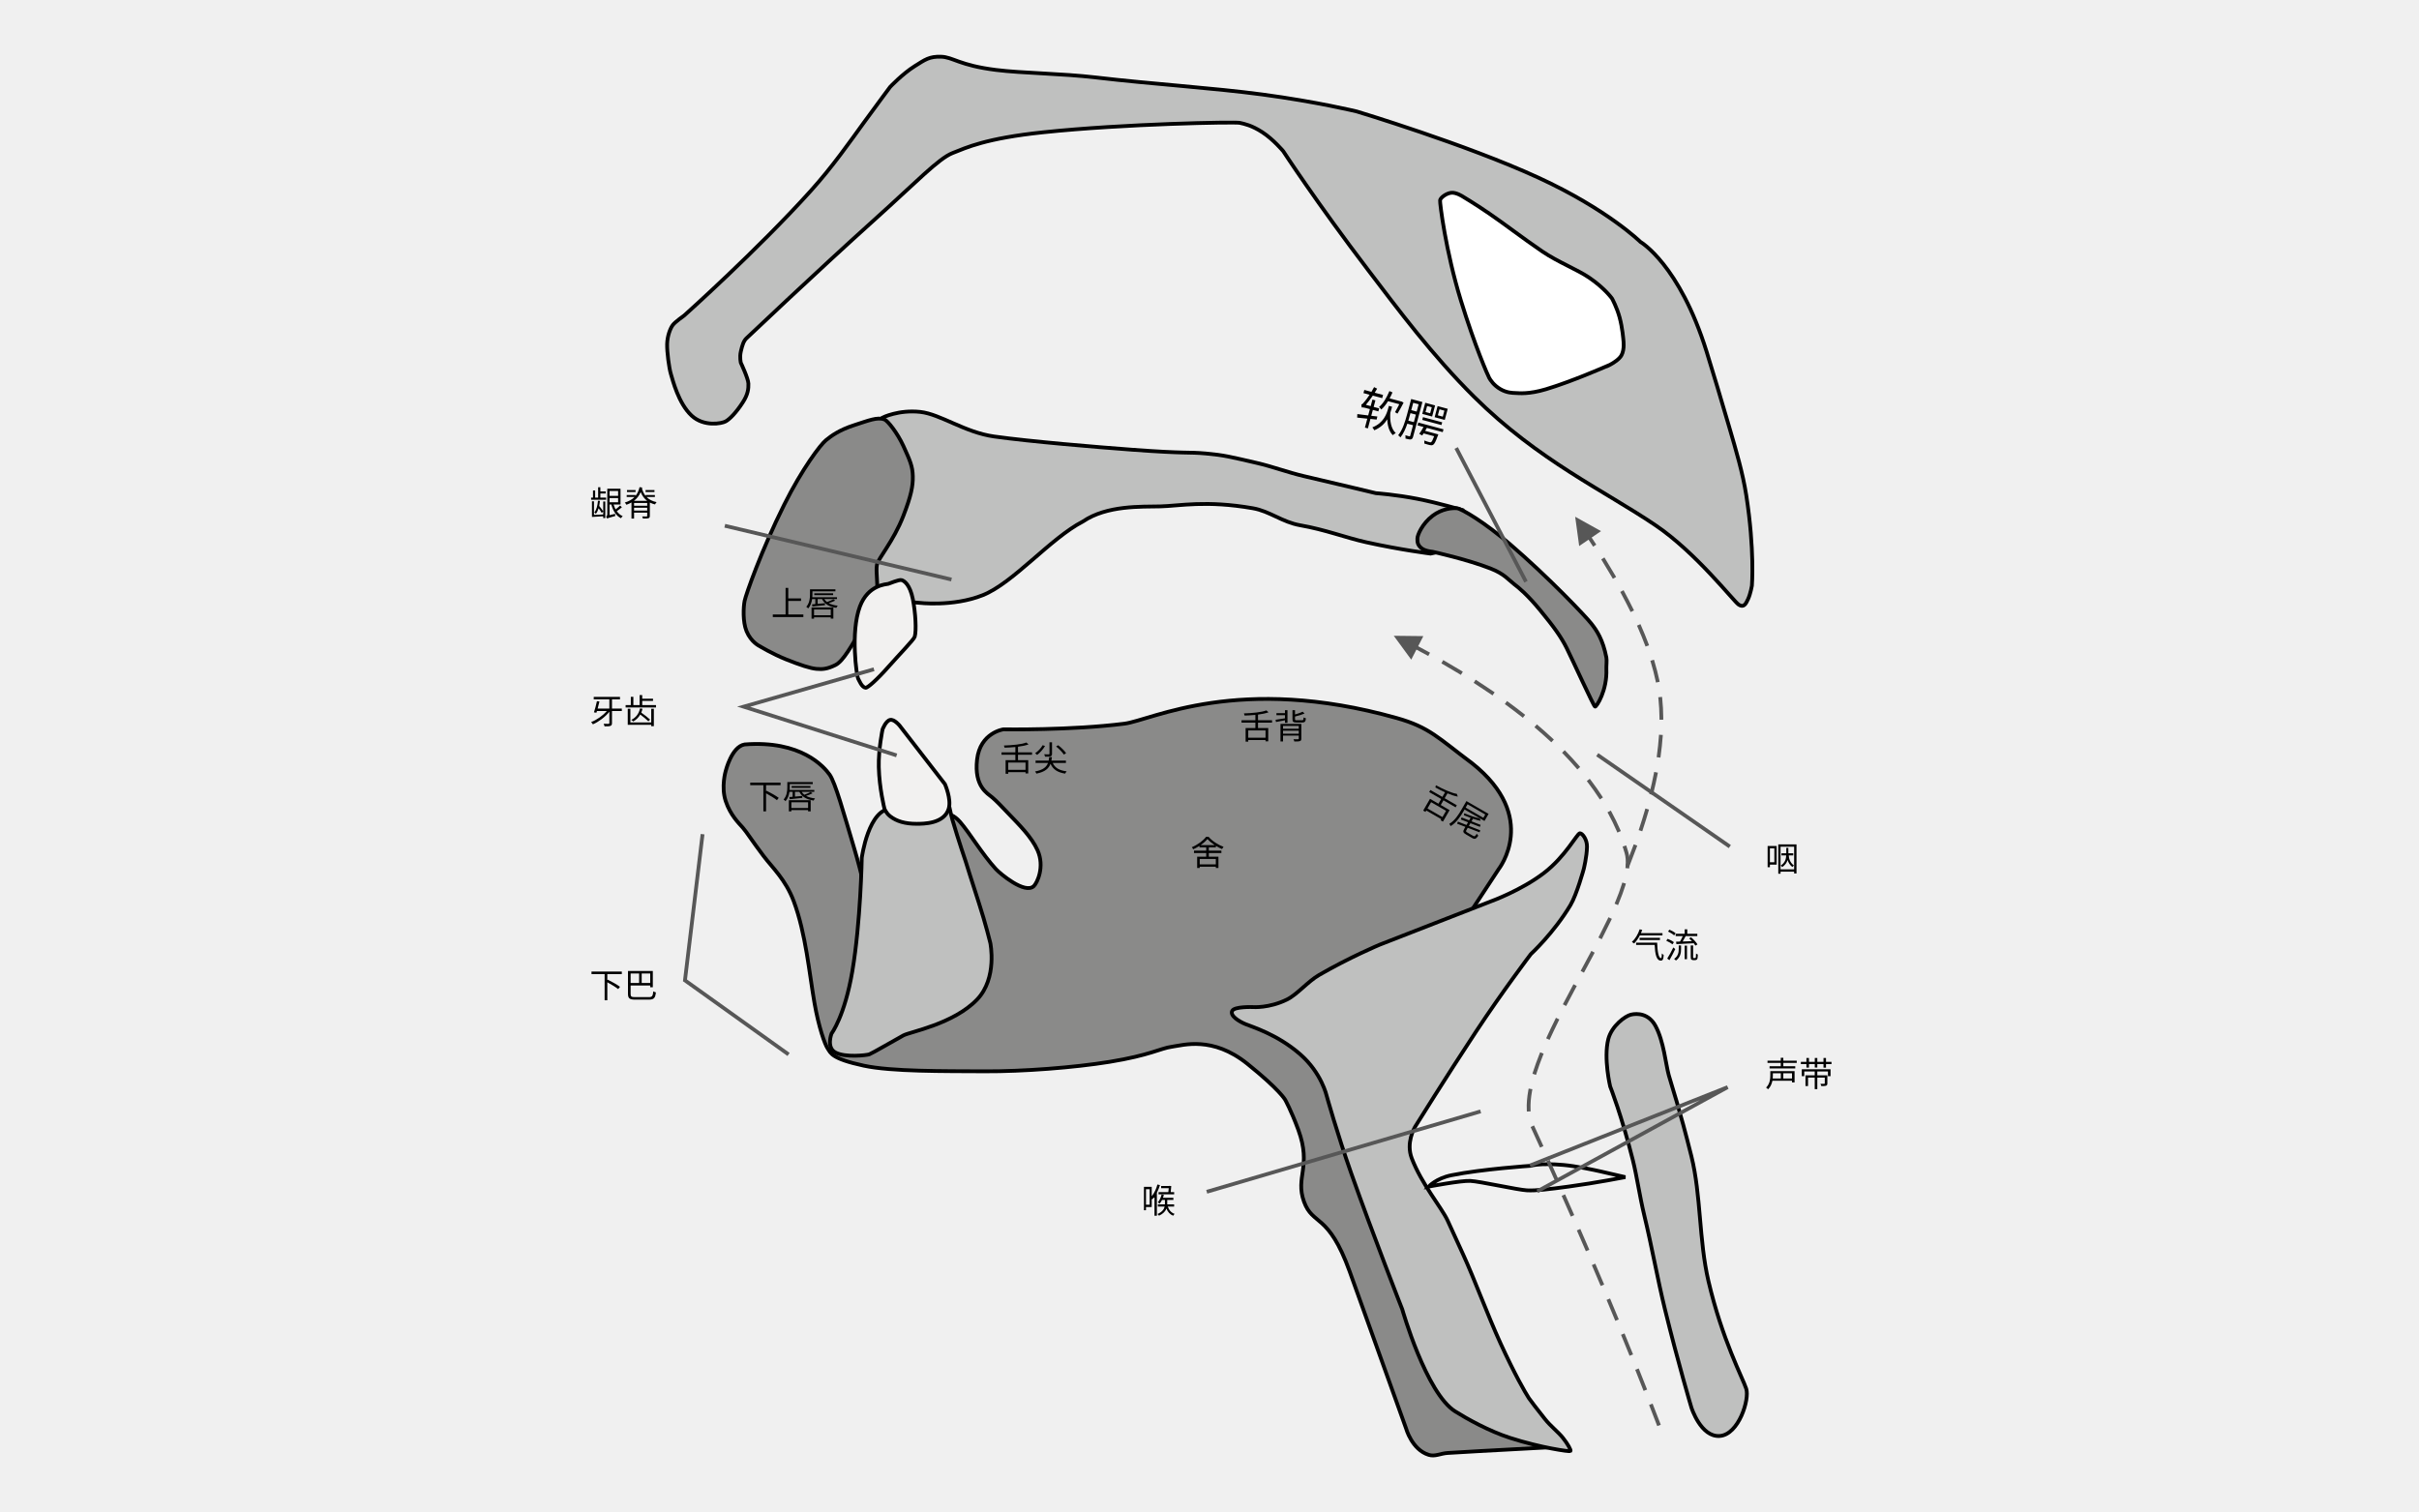
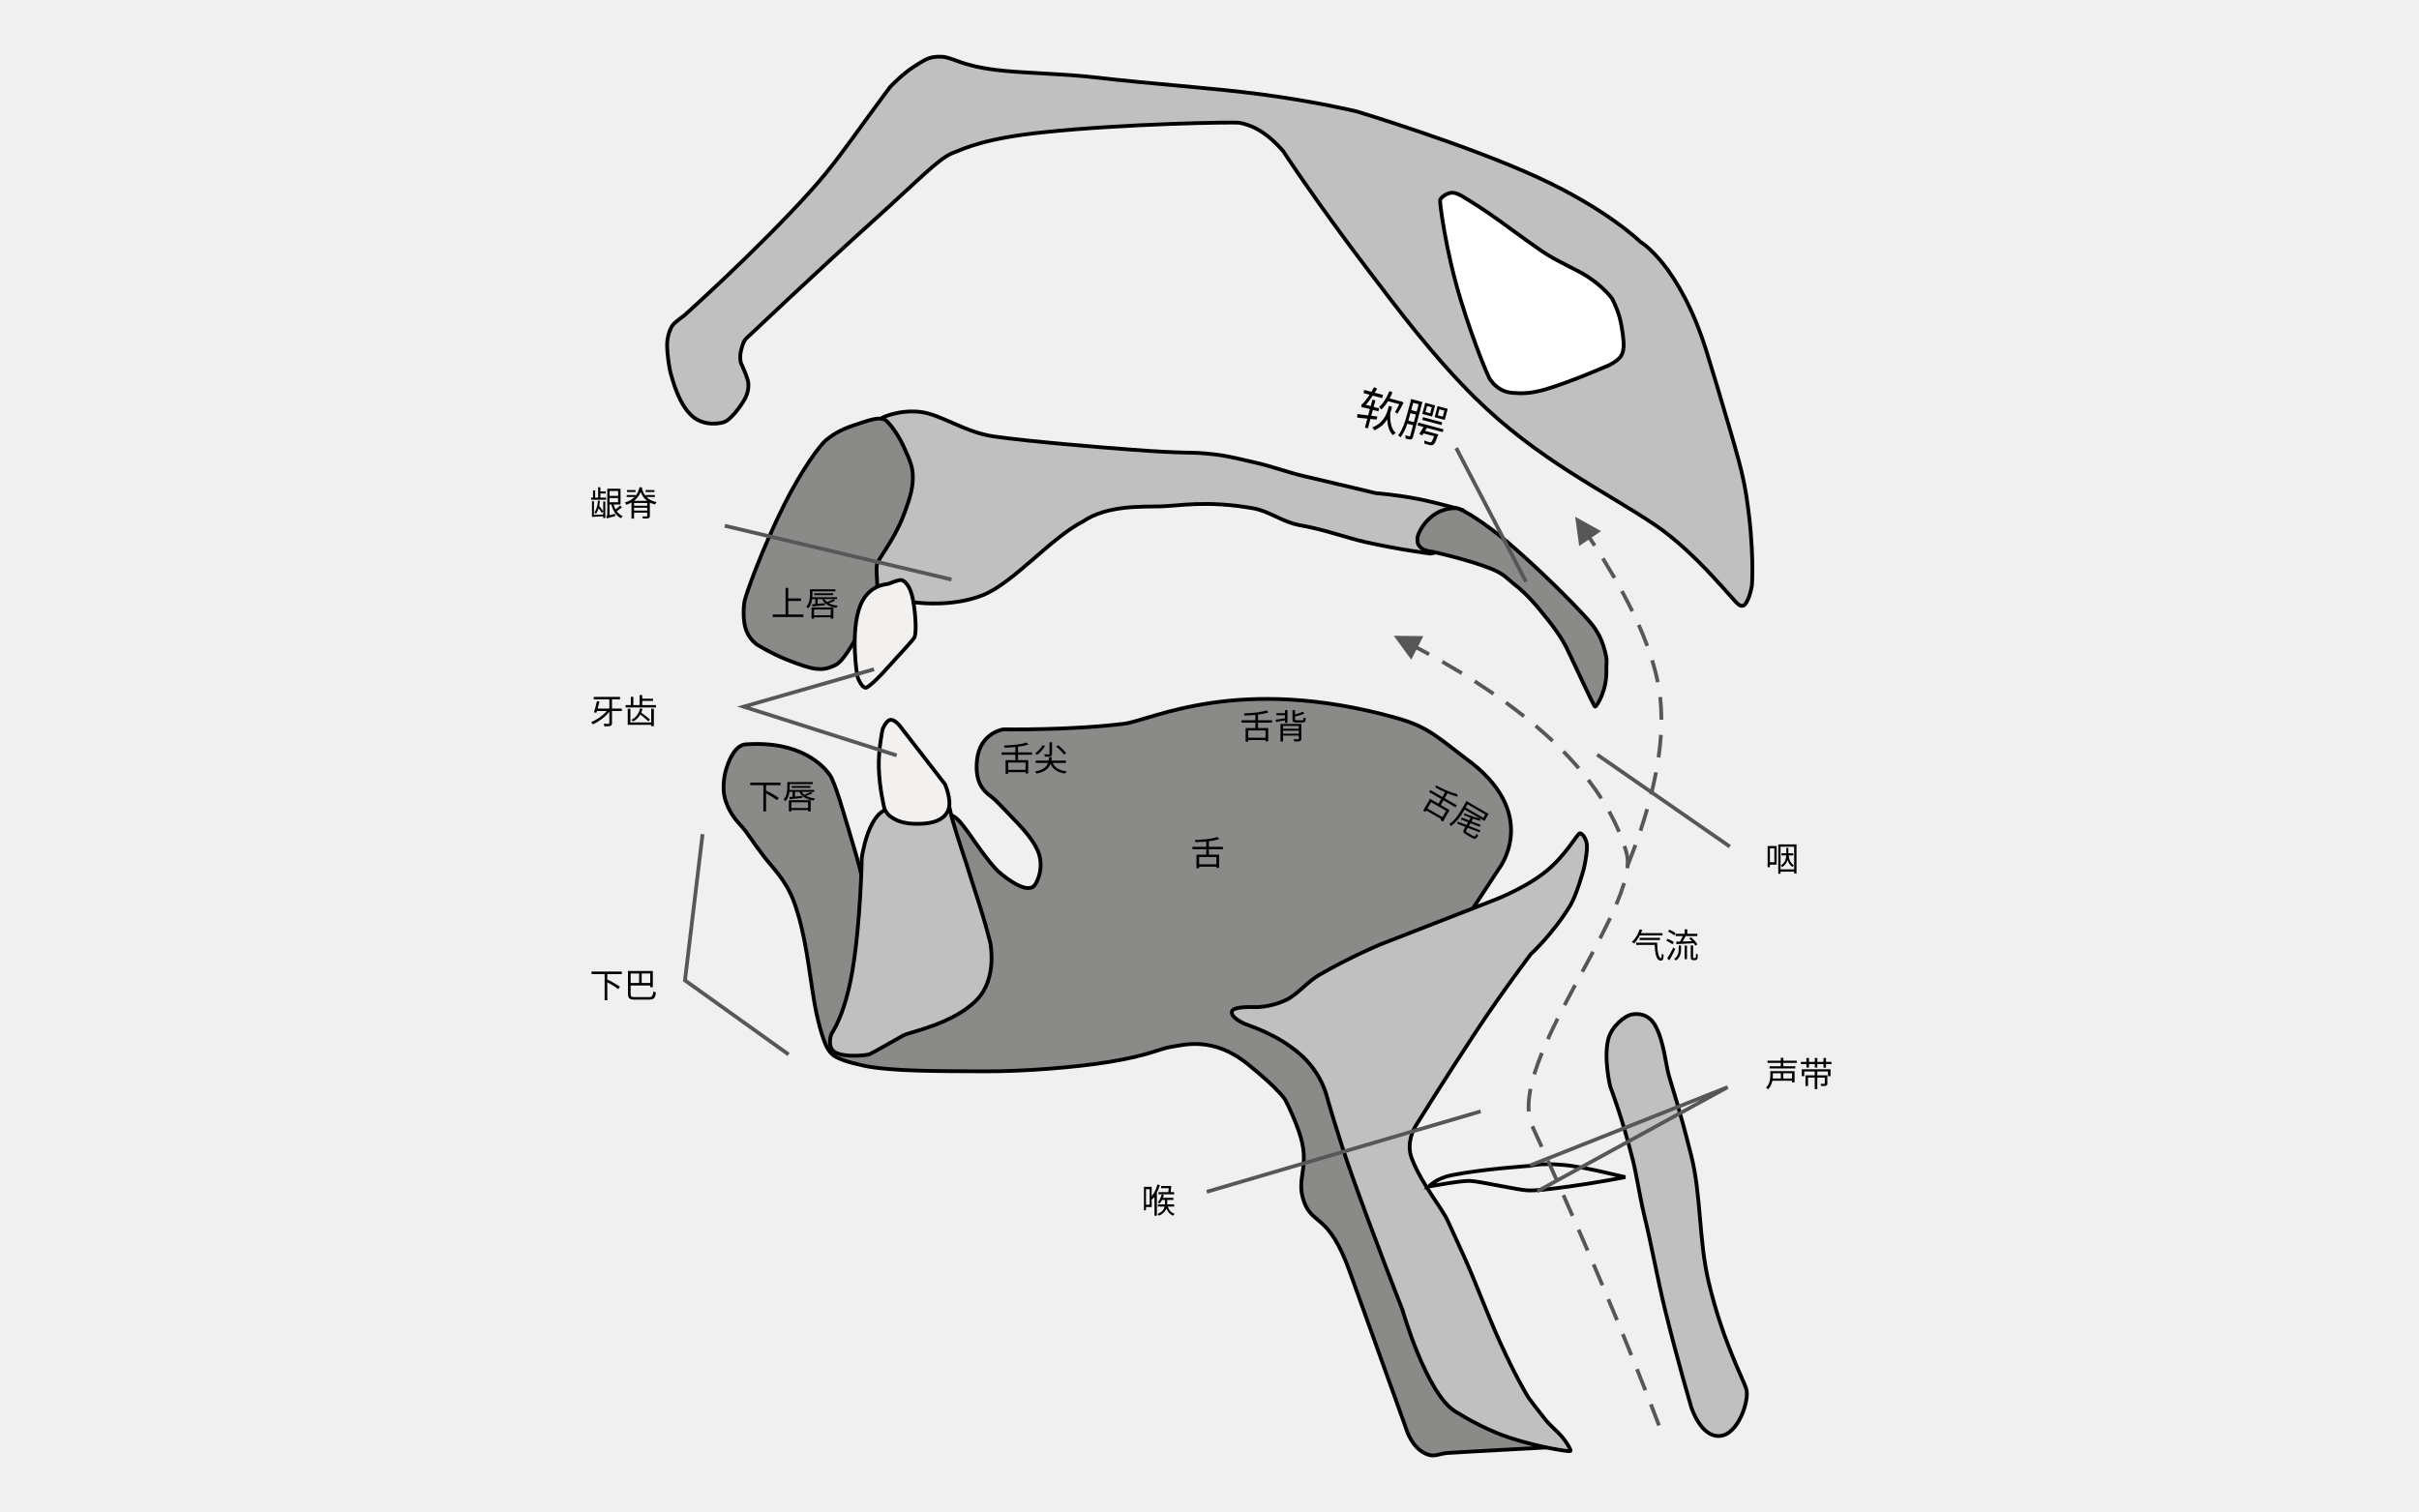
<svg xmlns="http://www.w3.org/2000/svg" width="1280px" height="800px" viewBox="0 0 1280 800" version="1.1">
  <g id="Page-1" stroke="none" stroke-width="1" fill="none" fill-rule="evenodd">
    <g id="Speech-Tract(zh-CN)">
      <rect id="Rectangle" x="0" y="0" width="1280" height="800" />
      <g id="speech-tract" transform="translate(353, 30)">
        <path d="M41.009,364.017 C34.129,365.167 31.009,378.017 31.009,378.017 C31.009,378.017 28.469,386.407 31.009,394.017 C33.469,401.407 37.849,405.567 40.009,408.017 C42.169,410.467 44.699,414.657 51.009,423.017 C55.789,429.347 62.709,435.527 67.009,447.017 C73.399,464.097 75.229,485.167 78.009,501.017 C80.199,513.517 83.439,522.787 85.009,525.017 C86.579,527.247 86.699,530.287 104.009,534.017 C118.739,537.187 146.269,536.897 168.009,537.017 C188.349,537.127 215.519,535.017 234.009,532.017 C255.599,528.507 260.919,524.867 267.009,524.017 C273.099,523.167 288.589,518.227 307.009,533.017 C324.029,546.687 327.009,552.017 327.009,552.017 C327.009,552.017 330.209,557.677 334.009,568.017 C341.169,587.597 332.249,592.877 337.009,606.017 C341.679,618.897 349.859,611.697 361.159,642.917 C376.359,685.127 391.009,726.017 391.009,726.017 C391.009,726.017 394.069,737.267 403.009,740.017 C406.359,741.047 409.149,739.267 413.009,739.017 C421.189,738.487 430.009,738.017 430.009,738.017 L467.009,736.017 L433.009,702.017 L393.009,613.017 L373.009,526.017 L419.009,462.017 L440.009,430.017 C440.009,430.017 461.779,402.417 426.009,374.017 C408.129,360.687 403.509,354.937 386.009,350.017 C302.379,326.507 256.309,351.197 242.009,353.017 C213.689,356.617 178.009,356.017 178.009,356.017 C178.009,356.017 165.639,357.677 164.009,372.017 C162.379,386.357 169.559,389.917 172.009,392.017 C174.459,394.117 176.269,396.047 181.009,401.017 C186.119,406.377 192.849,412.947 196.009,420.017 C199.919,428.757 195.809,437.337 194.009,439.017 C189.279,443.427 176.069,432.267 174.009,430.017 C166.549,421.857 160.249,411.047 155.009,405.017 C151.729,401.237 149.009,401.017 149.009,401.017 L129.009,415.017 L129.009,449.017 L116.009,452.017 L106.009,447.017 C106.009,447.017 103.349,433.537 99.009,419.017 C93.489,400.527 88.979,384.167 86.009,380.017 C83.039,375.867 70.979,361.687 41.009,364.017 Z" id="Path" stroke="#000000" stroke-width="2" fill="#8A8A89" />
        <text id="舌背" font-family="PingFangSC-Regular, PingFang SC" font-size="18" font-weight="normal" fill="#000000">
          <tspan x="303" y="361">舌背</tspan>
        </text>
        <text id="舌尖" font-family="PingFangSC-Regular, PingFang SC" font-size="18" font-weight="normal" fill="#000000">
          <tspan x="176" y="378">舌尖</tspan>
        </text>
        <path d="M478.009,738.017 C477.579,738.407 462.199,736.247 446.009,731.017 C434.769,727.387 423.299,720.947 417.009,717.017 C401.649,707.417 389.009,663.017 389.009,663.017 C389.009,663.017 373.609,623.787 362.009,591.017 C354.559,569.957 349.009,550.017 349.009,550.017 C349.009,550.017 346.309,537.877 335.009,528.017 C322.849,517.407 309.489,513.477 306.009,512.017 C302.529,510.557 297.719,507.607 299.009,505.017 C300.209,502.617 310.009,503.017 310.009,503.017 C310.009,503.017 318.489,503.707 328.009,499.017 C333.359,496.377 339.049,489.467 345.009,486.017 C361.119,476.677 377.009,470.017 377.009,470.017 L436.009,447.017 C436.009,447.017 451.909,441.287 464.009,432.017 C475.379,423.307 481.629,410.977 483.009,411.017 C484.389,411.057 486.819,414.387 486.75,418.137 C486.659,423.467 485.009,430.017 485.009,430.017 C485.009,430.017 481.349,443.427 478.009,449.017 C469.209,463.767 457.009,475.017 457.009,475.017 C457.009,475.017 442.269,494.397 428.009,516.017 C411.449,541.127 396.819,564.757 396.009,566.017 C395.199,567.277 390.939,574.987 394.009,583.017 C399.299,596.837 409.789,609.037 413.009,616.017 C416.229,622.997 416.409,623.447 421.299,634.137 C427.299,647.247 434.069,665.837 441.009,681.017 C448.539,697.467 453.999,706.927 456.009,710.017 C456.799,711.227 460.369,715.817 464.409,720.937 C467.569,724.947 471.369,727.717 474.009,731.017 C476.569,734.217 478.439,737.627 478.009,738.017 Z" id="Path" stroke="#000000" stroke-width="2" fill="#BFC0BF" />
        <path d="M87.009,517.017 C87.009,517.017 93.949,507.897 98.009,484.017 C102.429,457.987 103.009,424.017 103.009,424.017 C103.009,424.017 106.549,397.557 119.009,398.017 C123.729,398.187 139.469,384.977 145.009,389.017 C149.159,392.047 149.229,397.937 151.009,404.017 C154.109,414.587 158.009,426.017 158.009,426.017 C158.009,426.017 161.509,437.277 165.009,448.017 C168.509,458.777 171.009,469.017 171.009,469.017 C171.009,469.017 174.929,487.627 164.009,499.017 C151.529,512.027 128.599,516.067 125.009,518.017 C121.419,519.967 108.439,527.507 107.009,528.017 C105.579,528.527 94.149,529.847 89.009,527.017 C84.149,524.347 87.009,517.017 87.009,517.017 Z" id="Path" stroke="#000000" stroke-width="2" fill="#BFC0BF" />
        <path d="M114.009,356.017 C114.009,356.017 111.779,366.457 112.009,376.017 C112.279,387.307 115.009,398.017 115.009,398.017 C115.009,398.017 115.839,400.337 118.009,402.017 C121.439,404.687 125.909,406.017 132.009,406.017 C135.739,406.017 146.609,406.017 149.009,398.017 C150.519,392.997 147.009,385.017 147.009,385.017 L123.009,354.017 C123.009,354.017 120.179,350.537 118.009,351.017 C115.679,351.537 114.009,356.017 114.009,356.017 Z" id="Path" stroke="#000000" stroke-width="2" fill="#F2F1F0" />
        <path d="M542.009,715.017 C542.009,715.017 534.939,691.277 528.009,663.017 C524.039,646.837 521.199,630.377 517.009,613.017 C514.579,602.957 513.219,592.877 511.009,584.017 C505.159,560.607 499.009,545.017 499.009,545.017 C499.009,545.017 495.459,530.167 498.009,520.017 C499.779,512.987 506.959,507.727 510.009,507.017 C513.419,506.227 519.419,506.377 523.009,513.017 C527.369,521.087 528.429,533.287 530.009,539.017 C531.589,544.747 535.669,556.497 542.009,582.017 C547.119,602.557 545.949,626.387 551.009,648.017 C558.289,679.097 569.179,699.397 571.009,705.017 C572.839,710.637 567.029,729.287 557.009,730.017 C546.989,730.747 542.009,715.017 542.009,715.017 Z" id="Path" stroke="#000000" stroke-width="2" fill="#BFC0BF" />
        <path d="M114.009,191.017 L108.009,287.017 L133.009,289.017 C133.009,289.017 151.189,291.317 167.009,285.017 C183.169,278.577 202.859,254.867 220.009,246.017 C232.739,237.327 251.029,238.247 261.009,238.017 C270.989,237.787 285.189,234.677 310.009,239.017 C318.929,240.577 325.459,246.347 335.009,248.017 C348.559,250.387 358.769,254.517 370.009,257.017 C388.129,261.037 404.009,263.017 404.009,263.017 C404.009,263.017 418.599,260.447 421.009,253.017 C423.419,245.587 421.009,240.017 421.009,240.017 C421.009,240.017 408.499,236.267 397.009,234.017 C385.499,231.767 375.009,231.017 375.009,231.017 C375.009,231.017 359.119,227.177 337.009,222.017 C328.399,220.007 320.499,216.977 312.009,215.017 C297.929,211.767 294.819,210.907 285.009,210.017 C275.199,209.127 275.499,210.207 246.009,208.017 C227.249,206.627 192.069,203.697 173.009,201.017 C157.489,198.837 144.679,189.207 134.009,188.017 C122.519,186.737 114.009,191.017 114.009,191.017 Z" id="Path" stroke="#000000" stroke-width="2" fill="#BFC0BF" />
        <path d="M491.009,344.017 C490.289,343.837 478.959,318.917 476.009,313.017 C473.059,307.117 469.269,301.827 462.009,293.017 C455.289,284.847 450.679,281.047 448.009,279.017 C445.339,276.987 443.039,273.797 436.009,271.017 C423.309,265.997 405.009,262.017 405.009,262.017 C405.009,262.017 400.979,261.737 399.009,260.017 C396.979,258.237 397.009,256.837 397.009,255.017 C397.009,253.197 399.529,247.197 405.009,243.017 C409.999,239.207 415.579,238.757 418.009,239.017 C420.439,239.277 432.459,246.377 446.009,258.017 C466.489,275.607 486.029,296.217 489.009,300.017 C491.989,303.817 495.149,308.487 497.009,318.017 C497.309,319.567 496.939,322.537 497.009,324.017 C497.519,335.377 491.729,344.197 491.009,344.017 Z" id="Path" stroke="#000000" stroke-width="2" fill="#8A8A89" />
        <path d="M84.009,203.017 C81.139,205.367 71.509,218.017 62.009,237.017 C49.839,261.347 41.649,284.807 41.009,288.017 C40.369,291.227 39.969,299.027 42.009,304.017 C44.439,309.947 49.009,312.017 49.009,312.017 C49.009,312.017 55.619,316.057 63.009,319.017 C70.609,322.057 75.749,323.717 79.009,324.017 C82.269,324.317 84.769,324.087 89.009,322.017 C93.249,319.947 97.539,311.887 104.009,301.017 C110.029,290.907 110.379,284.547 111.009,282.017 C111.639,279.487 110.379,272.587 111.009,269.017 C111.639,265.447 119.729,256.647 125.009,243.017 C129.059,232.577 130.139,227.267 130.009,222.017 C129.879,216.767 128.569,213.827 125.009,206.017 C121.899,199.207 116.749,192.687 115.009,192.017 C111.269,190.577 106.619,192.567 99.009,195.017 C91.119,197.557 86.879,200.667 84.009,203.017 Z" id="Path" stroke="#000000" stroke-width="2" fill="#8A8A89" />
        <path d="M101.009,329.017 C100.369,327.897 96.899,304.747 102.009,291.017 C106.329,279.427 116.109,279.277 117.009,279.017 C117.909,278.757 122.599,276.717 124.009,277.017 C125.419,277.317 128.479,279.387 130.009,287.017 C131.479,294.377 131.969,303.897 131.009,307.017 C130.529,308.567 122.849,316.407 117.009,323.017 C111.079,329.727 106.049,334.177 105.009,334.017 C102.929,333.697 101.649,330.137 101.009,329.017 Z" id="Path" stroke="#000000" stroke-width="2" fill="#F2F1F0" />
        <path d="M9.009,137.017 C9.009,137.017 47.759,102.377 76.009,71.017 C87.699,58.047 96.939,44.717 104.009,35.017 C112.779,22.997 118.009,16.017 118.009,16.017 C118.009,16.017 124.569,9.047 131.009,5.017 C136.489,1.587 138.689,-0.193 145.009,0.017 C151.329,0.227 154.579,4.577 174.009,7.017 C187.999,8.777 208.379,8.837 227.009,11.017 C256.999,14.527 289.149,16.557 315.009,20.017 C343.999,23.897 365.009,29.017 365.009,29.017 C365.009,29.017 422.649,46.377 461.009,64.017 C497.609,80.857 515.009,98.017 515.009,98.017 C515.009,98.017 535.629,109.907 550.009,156.017 C553.579,167.467 557.889,181.947 562.009,196.017 C565.639,208.437 569.189,220.377 571.009,232.017 C575.559,261.177 574.009,280.017 574.009,280.017 C574.009,280.017 573.259,284.277 572.009,287.017 C570.759,289.777 569.659,291.757 567.009,290.017 C564.359,288.277 544.589,262.637 523.009,248.017 C496.049,229.747 460.999,213.727 427.009,180.017 C404.939,158.127 386.789,133.737 371.009,113.017 C343.659,77.117 326.009,50.017 326.009,50.017 C326.009,50.017 320.819,43.807 315.009,40.017 C309.329,36.307 305.499,35.587 303.009,35.017 C300.519,34.447 242.179,35.477 199.009,40.017 C168.379,43.237 158.359,48.137 151.009,51.017 C143.659,53.897 131.689,66.527 110.009,86.017 C78.919,113.967 43.499,147.647 42.009,149.017 C40.519,150.387 39.789,152.637 39.009,156.017 C38.289,159.127 39.009,162.017 39.009,162.017 C39.009,162.017 42.949,170.347 43.009,173.017 C43.069,175.687 42.879,178.607 40.009,183.017 C36.449,188.487 33.149,191.807 31.009,193.017 C28.869,194.227 19.439,195.957 13.009,190.017 C5.949,183.497 2.979,171.147 2.009,168.017 C1.039,164.887 -0.111,156.327 0.009,152.017 C0.129,147.707 1.699,143.747 3.009,142.017 C4.319,140.287 9.009,137.017 9.009,137.017 Z" id="Path" stroke="#000000" stroke-width="2" fill="#BFC0BF" />
        <path d="M409.009,76.017 C408.829,77.417 411.969,102.827 420.009,129.017 C427.449,153.257 434.389,168.947 435.009,170.017 C435.629,171.087 437.349,173.927 441.009,176.017 C444.339,177.917 447.179,177.947 449.009,178.017 C450.839,178.087 456.029,178.707 465.009,176.017 C478.159,172.067 495.209,164.687 498.459,163.257 C493.419,165.467 502.779,162.147 505.009,158.017 C506.739,154.807 506.009,150.017 506.009,150.017 C506.009,150.017 505.539,143.617 504.009,138.017 C502.539,132.617 500.009,128.017 500.009,128.017 C500.009,128.017 496.189,122.607 488.009,117.017 C481.549,112.607 471.269,108.667 463.009,103.017 C452.429,95.787 443.099,88.547 435.009,83.017 C427.289,77.737 421.009,74.017 421.009,74.017 C421.009,74.017 417.639,71.787 415.009,72.017 C412.379,72.247 409.189,74.617 409.009,76.017 Z" id="Path" stroke="#000000" stroke-width="2" fill="#FFFFFF" />
        <path d="M457.009,587.017 C457.009,587.017 431.009,588.757 415.009,592.017 C406.899,593.667 403.009,598.017 403.009,598.017 C403.009,598.017 419.959,594.787 425.009,595.017 C430.059,595.247 450.189,599.787 455.009,600.017 C459.829,600.247 466.219,599.467 477.009,598.017 C491.629,596.047 507.009,593.017 507.009,593.017 C507.009,593.017 501.809,591.807 494.009,590.017 C490.679,589.257 480.789,587.147 474.409,586.587 C461.319,585.437 457.009,587.017 457.009,587.017 Z" id="Path" stroke="#000000" stroke-width="2" />
      </g>
      <text id="舌尾" transform="translate(770, 429.5) rotate(30) translate(-770, -429.5)" font-family="PingFangSC-Regular, PingFang SC" font-size="18" font-weight="normal" fill="#000000">
        <tspan x="752" y="436">舌尾</tspan>
      </text>
      <line x1="502.5" y1="306.5" x2="384.5" y2="278.5" id="Line-8" stroke="#575757" stroke-width="2" stroke-linecap="square" />
      <line x1="807" y1="307" x2="771" y2="238" id="Line-8-Copy" stroke="#575757" stroke-width="2" stroke-linecap="square" />
      <polyline id="Line-16" stroke="#575757" stroke-width="2" stroke-linecap="square" points="371.64 442.5 362.448 518.881 416.448 557.5" />
      <text id="下巴" font-family="PingFangSC-Regular, PingFang SC" font-size="18" font-weight="normal" fill="#000000">
        <tspan x="312" y="528">下巴</tspan>
      </text>
      <polyline id="Line-7" stroke="#575757" stroke-width="2" stroke-linecap="square" points="461.5 354.5 393.491 374.019 473.5 399.5" />
      <text id="牙齿" font-family="PingFangSC-Regular, PingFang SC" font-size="18" font-weight="normal" fill="#000000">
        <tspan x="312" y="383">牙齿</tspan>
      </text>
      <text id="龈脊" font-family="PingFangSC-Regular, PingFang SC" font-size="18" font-weight="normal" fill="#000000">
        <tspan x="312" y="273">龈脊</tspan>
      </text>
      <text id="上唇" font-family="PingFangSC-Regular, PingFang SC" font-size="18" font-weight="normal" fill="#000000">
        <tspan x="408" y="326">上唇</tspan>
      </text>
      <text id="下唇" font-family="PingFangSC-Regular, PingFang SC" font-size="18" font-weight="normal" fill="#000000">
        <tspan x="396" y="428">下唇</tspan>
      </text>
-       <text id="舍" font-family="PingFangSC-Regular, PingFang SC" font-size="18" font-weight="normal" fill="#000000">
-         <tspan x="630" y="458">舍</tspan>
+       <text id="舌" font-family="PingFangSC-Regular, PingFang SC" font-size="18" font-weight="normal" fill="#000000">
+         <tspan x="630" y="458">舌</tspan>
      </text>
      <path d="M810.5,616.5 L914.173,575.398 C847.596,611.837 814.308,630.056 814.308,630.056" id="Line-9" stroke="#575757" stroke-width="2" stroke-linecap="square" />
      <text id="声带" font-family="PingFangSC-Regular, PingFang SC" font-size="18" font-weight="normal" fill="#000000">
        <tspan x="934" y="575">声带</tspan>
      </text>
      <line x1="846" y1="400" x2="914.5" y2="447.5" id="Line-10" stroke="#575757" stroke-width="2" stroke-linecap="square" />
      <text id="咽" font-family="PingFangSC-Regular, PingFang SC" font-size="18" font-weight="normal" fill="#000000">
        <tspan x="934" y="461">咽</tspan>
      </text>
      <line x1="782.5" y1="588.5" x2="639.5" y2="630.5" id="Line-11" stroke="#575757" stroke-width="2" stroke-linecap="square" />
      <text id="喉" font-family="PingFangSC-Regular, PingFang SC" font-size="18" font-weight="normal" fill="#000000">
        <tspan x="604" y="642">喉</tspan>
      </text>
      <path id="Line-14" d="M874.467,742.878 L874.829,743.81 C876.046,746.938 877.247,750.048 878.434,753.142 L878.792,754.076 L876.924,754.792 L876.566,753.858 C875.381,750.768 874.181,747.66 872.965,744.535 L872.603,743.603 L874.467,742.878 Z M867.118,724.265 L867.489,725.194 C868.734,728.311 869.965,731.412 871.182,734.497 L871.548,735.427 L869.688,736.161 L869.321,735.23 C868.106,732.149 866.876,729.051 865.632,725.936 L865.261,725.007 L867.118,724.265 Z M859.608,705.718 L859.987,706.644 C861.257,709.748 862.514,712.837 863.757,715.91 L864.132,716.838 L862.278,717.587 L861.903,716.66 C860.661,713.59 859.405,710.503 858.136,707.402 L857.757,706.476 L859.608,705.718 Z M851.95,687.241 L852.336,688.164 C853.631,691.257 854.912,694.335 856.18,697.398 L856.563,698.322 L854.715,699.087 L854.332,698.163 C853.065,695.102 851.785,692.026 850.491,688.936 L850.105,688.014 L851.95,687.241 Z M844.149,668.813 L844.541,669.732 C845.858,672.815 847.163,675.884 848.455,678.938 L848.844,679.859 L847.002,680.638 L846.613,679.717 C845.322,676.665 844.018,673.599 842.702,670.518 L842.309,669.598 L844.149,668.813 Z M836.216,650.439 L836.615,651.356 C837.953,654.429 839.279,657.489 840.593,660.535 L840.989,661.454 L839.153,662.246 L838.757,661.327 C837.444,658.283 836.118,655.226 834.781,652.154 L834.382,651.237 L836.216,650.439 Z M828.163,632.125 L828.568,633.039 C829.926,636.103 831.272,639.155 832.607,642.193 L833.009,643.108 L831.178,643.913 L830.776,642.997 C829.442,639.961 828.097,636.912 826.74,633.85 L826.335,632.935 L828.163,632.125 Z M819.995,613.861 L820.406,614.773 C821.782,617.828 823.147,620.87 824.501,623.9 L824.909,624.813 L823.083,625.629 L822.675,624.716 C821.322,621.688 819.958,618.648 818.582,615.595 L818.172,614.683 L819.995,613.861 Z M811.723,595.655 L812.139,596.565 C813.533,599.611 814.915,602.645 816.287,605.666 L816.701,606.577 L814.88,607.404 L814.466,606.493 C813.095,603.473 811.713,600.441 810.321,597.397 L809.905,596.487 L811.723,595.655 Z M808.879,576.139 L810.846,576.498 L810.667,577.482 C810.017,581.036 809.752,584.281 809.886,587.222 L809.932,588.221 L807.934,588.312 L807.888,587.313 C807.747,584.211 808.024,580.817 808.699,577.122 L808.879,576.139 Z M814.958,556.942 L816.816,557.684 L816.445,558.612 C815.13,561.902 814.01,565.01 813.084,567.953 L812.784,568.907 L810.876,568.307 L811.176,567.353 C812.118,564.359 813.255,561.205 814.587,557.87 L814.958,556.942 Z M823.325,538.684 L825.117,539.573 L824.673,540.469 C823.107,543.627 821.681,546.61 820.378,549.463 L819.962,550.373 L818.143,549.542 L818.559,548.632 C819.871,545.759 821.306,542.757 822.881,539.58 L823.325,538.684 Z M832.587,520.914 L834.35,521.858 L833.878,522.739 C832.126,526.011 830.62,528.857 829.207,531.568 L828.745,532.455 L826.971,531.531 L827.433,530.644 C828.85,527.925 830.36,525.074 832.115,521.795 L832.587,520.914 Z M842.055,503.289 L843.821,504.229 L843.351,505.111 C843.298,505.211 843.245,505.311 843.192,505.41 L842.874,506.007 C841.706,508.196 840.494,510.45 838.618,513.929 L838.144,514.809 L836.383,513.86 L836.858,512.98 C838.988,509.029 840.26,506.661 841.586,504.172 L842.055,503.289 Z M851.101,485.463 L852.906,486.325 L852.475,487.227 C851.144,490.017 849.67,492.982 848.013,496.211 L847.557,497.101 L845.778,496.188 L846.234,495.298 C847.882,492.085 849.348,489.137 850.67,486.366 L851.101,485.463 Z M858.434,467.091 L860.345,467.68 L860.05,468.635 C859.156,471.537 857.997,474.683 856.57,478.111 L856.186,479.035 L854.339,478.266 L854.724,477.343 C856.127,473.97 857.265,470.882 858.139,468.046 L858.434,467.091 Z M860.497,447.444 L860.803,448.396 C861.083,449.267 861.349,450.139 861.603,451.013 C862.244,453.215 862.422,455.756 862.168,458.643 L862.081,459.639 L860.089,459.464 L860.176,458.467 C860.41,455.812 860.248,453.515 859.683,451.571 C859.434,450.715 859.173,449.861 858.899,449.007 L858.593,448.055 L860.497,447.444 Z M852.346,428.989 L852.823,429.868 C854.455,432.873 855.929,435.897 857.244,438.939 L857.641,439.857 L855.806,440.651 L855.409,439.733 C854.117,436.746 852.67,433.776 851.066,430.822 L850.588,429.944 L852.346,428.989 Z M841.228,412.184 L841.834,412.979 C843.907,415.705 845.844,418.446 847.644,421.203 L848.191,422.041 L846.516,423.134 L845.97,422.297 C844.196,419.58 842.287,416.878 840.242,414.19 L839.637,413.395 L841.228,412.184 Z M827.987,397.051 L828.683,397.768 C831.067,400.224 833.335,402.693 835.487,405.176 L836.141,405.932 L834.63,407.242 L833.975,406.486 C831.848,404.032 829.606,401.59 827.248,399.161 L826.552,398.444 L827.987,397.051 Z M813.226,383.391 L813.987,384.04 C816.586,386.257 819.086,388.484 821.488,390.723 L822.219,391.405 L820.855,392.868 L820.124,392.186 C817.744,389.967 815.266,387.759 812.689,385.562 L811.929,384.913 L813.226,383.391 Z M797.445,371.044 L798.252,371.635 C801.001,373.647 803.666,375.669 806.247,377.701 L807.033,378.32 L805.795,379.891 L805.01,379.273 C802.448,377.255 799.801,375.248 797.071,373.249 L796.264,372.658 L797.445,371.044 Z M780.855,359.748 L781.696,360.289 C784.555,362.129 787.34,363.977 790.052,365.833 L790.877,366.398 L789.747,368.048 L788.922,367.483 C786.226,365.638 783.456,363.8 780.614,361.971 L779.773,361.43 L780.855,359.748 Z M763.697,349.367 L764.563,349.867 C767.503,351.56 770.378,353.262 773.189,354.97 L774.044,355.489 L773.005,357.198 L772.151,356.679 C769.353,354.979 766.491,353.286 763.565,351.6 L762.698,351.1 L763.697,349.367 Z M737.5,336.5 L753.151,336.68 L750.399,342.028 L751.608,342.672 C753.023,343.43 754.425,344.19 755.814,344.951 L756.691,345.432 L755.73,347.185 L754.853,346.705 C753.086,345.736 751.297,344.77 749.487,343.807 L746.747,349.129 L737.5,336.5 Z" fill="#575757" fill-rule="nonzero" />
      <path id="Line-15" d="M864.467,446.874 L866.345,447.56 L866.002,448.5 C864.878,451.576 863.687,454.7 862.429,457.869 L862.061,458.798 L860.202,458.061 L860.571,457.131 C861.822,453.979 863.006,450.873 864.123,447.813 L864.467,446.874 Z M870.635,427.925 L872.556,428.483 L872.277,429.444 C871.364,432.583 870.371,435.776 869.299,439.025 L868.985,439.975 L867.086,439.348 L867.399,438.398 C868.464,435.172 869.45,432.001 870.356,428.885 L870.635,427.925 Z M875.294,408.563 L877.257,408.949 L877.065,409.93 C876.436,413.133 875.711,416.402 874.888,419.738 L874.649,420.709 L872.707,420.23 L872.946,419.259 C873.761,415.954 874.48,412.716 875.102,409.545 L875.294,408.563 Z M877.861,388.862 L879.856,389.004 L879.785,390.001 C879.555,393.256 879.203,396.593 878.73,400.013 L878.593,401.004 L876.611,400.73 L876.748,399.739 C877.215,396.362 877.563,393.069 877.79,389.86 L877.861,388.862 Z M879.457,368.834 L879.56,369.829 C879.897,373.084 880.081,376.444 880.111,379.909 L880.119,380.909 L878.12,380.926 L878.111,379.926 C878.081,376.523 877.901,373.226 877.57,370.035 L877.467,369.04 L879.457,368.834 Z M875.186,349.149 L875.475,350.106 C876.486,353.459 877.325,356.715 877.991,359.873 L878.198,360.852 L876.241,361.264 L876.034,360.286 C875.38,357.184 874.555,353.983 873.56,350.684 L873.271,349.726 L875.186,349.149 Z M868.028,330.347 L868.431,331.262 C869.825,334.437 871.092,337.539 872.233,340.57 L872.585,341.506 L870.713,342.21 L870.361,341.274 C869.234,338.278 867.98,335.209 866.599,332.067 L866.197,331.151 L868.028,330.347 Z M859.099,312.367 L859.574,313.247 C861.209,316.275 862.746,319.247 864.184,322.163 L864.626,323.06 L862.832,323.945 L862.39,323.048 C860.963,320.154 859.438,317.204 857.815,314.198 L857.339,313.318 L859.099,312.367 Z M848.976,295.038 L849.502,295.889 C851.301,298.801 853.021,301.667 854.66,304.488 L855.163,305.352 L853.434,306.357 L852.931,305.493 C851.301,302.688 849.591,299.837 847.801,296.94 L847.275,296.09 L848.976,295.038 Z M833.5,273.5 L847.178,281.109 L842.212,284.503 L842.461,284.88 C843.021,285.727 843.574,286.571 844.121,287.411 L844.666,288.249 L842.99,289.34 L842.445,288.502 C841.825,287.55 841.197,286.593 840.561,285.632 L835.62,289.008 L833.5,273.5 Z" fill="#575757" fill-rule="nonzero" />
      <text id="气流" font-family="PingFangSC-Regular, PingFang SC" font-size="18" font-weight="normal" fill="#000000">
        <tspan x="863" y="507">气流</tspan>
      </text>
      <text id="软腭" transform="translate(738.5, 221) rotate(15) translate(-738.5, -221)" font-family="PingFangSC-Regular, PingFang SC" font-size="24" font-weight="normal" fill="#000000">
        <tspan x="717.5" y="228.5">软腭</tspan>
      </text>
    </g>
  </g>
</svg>
